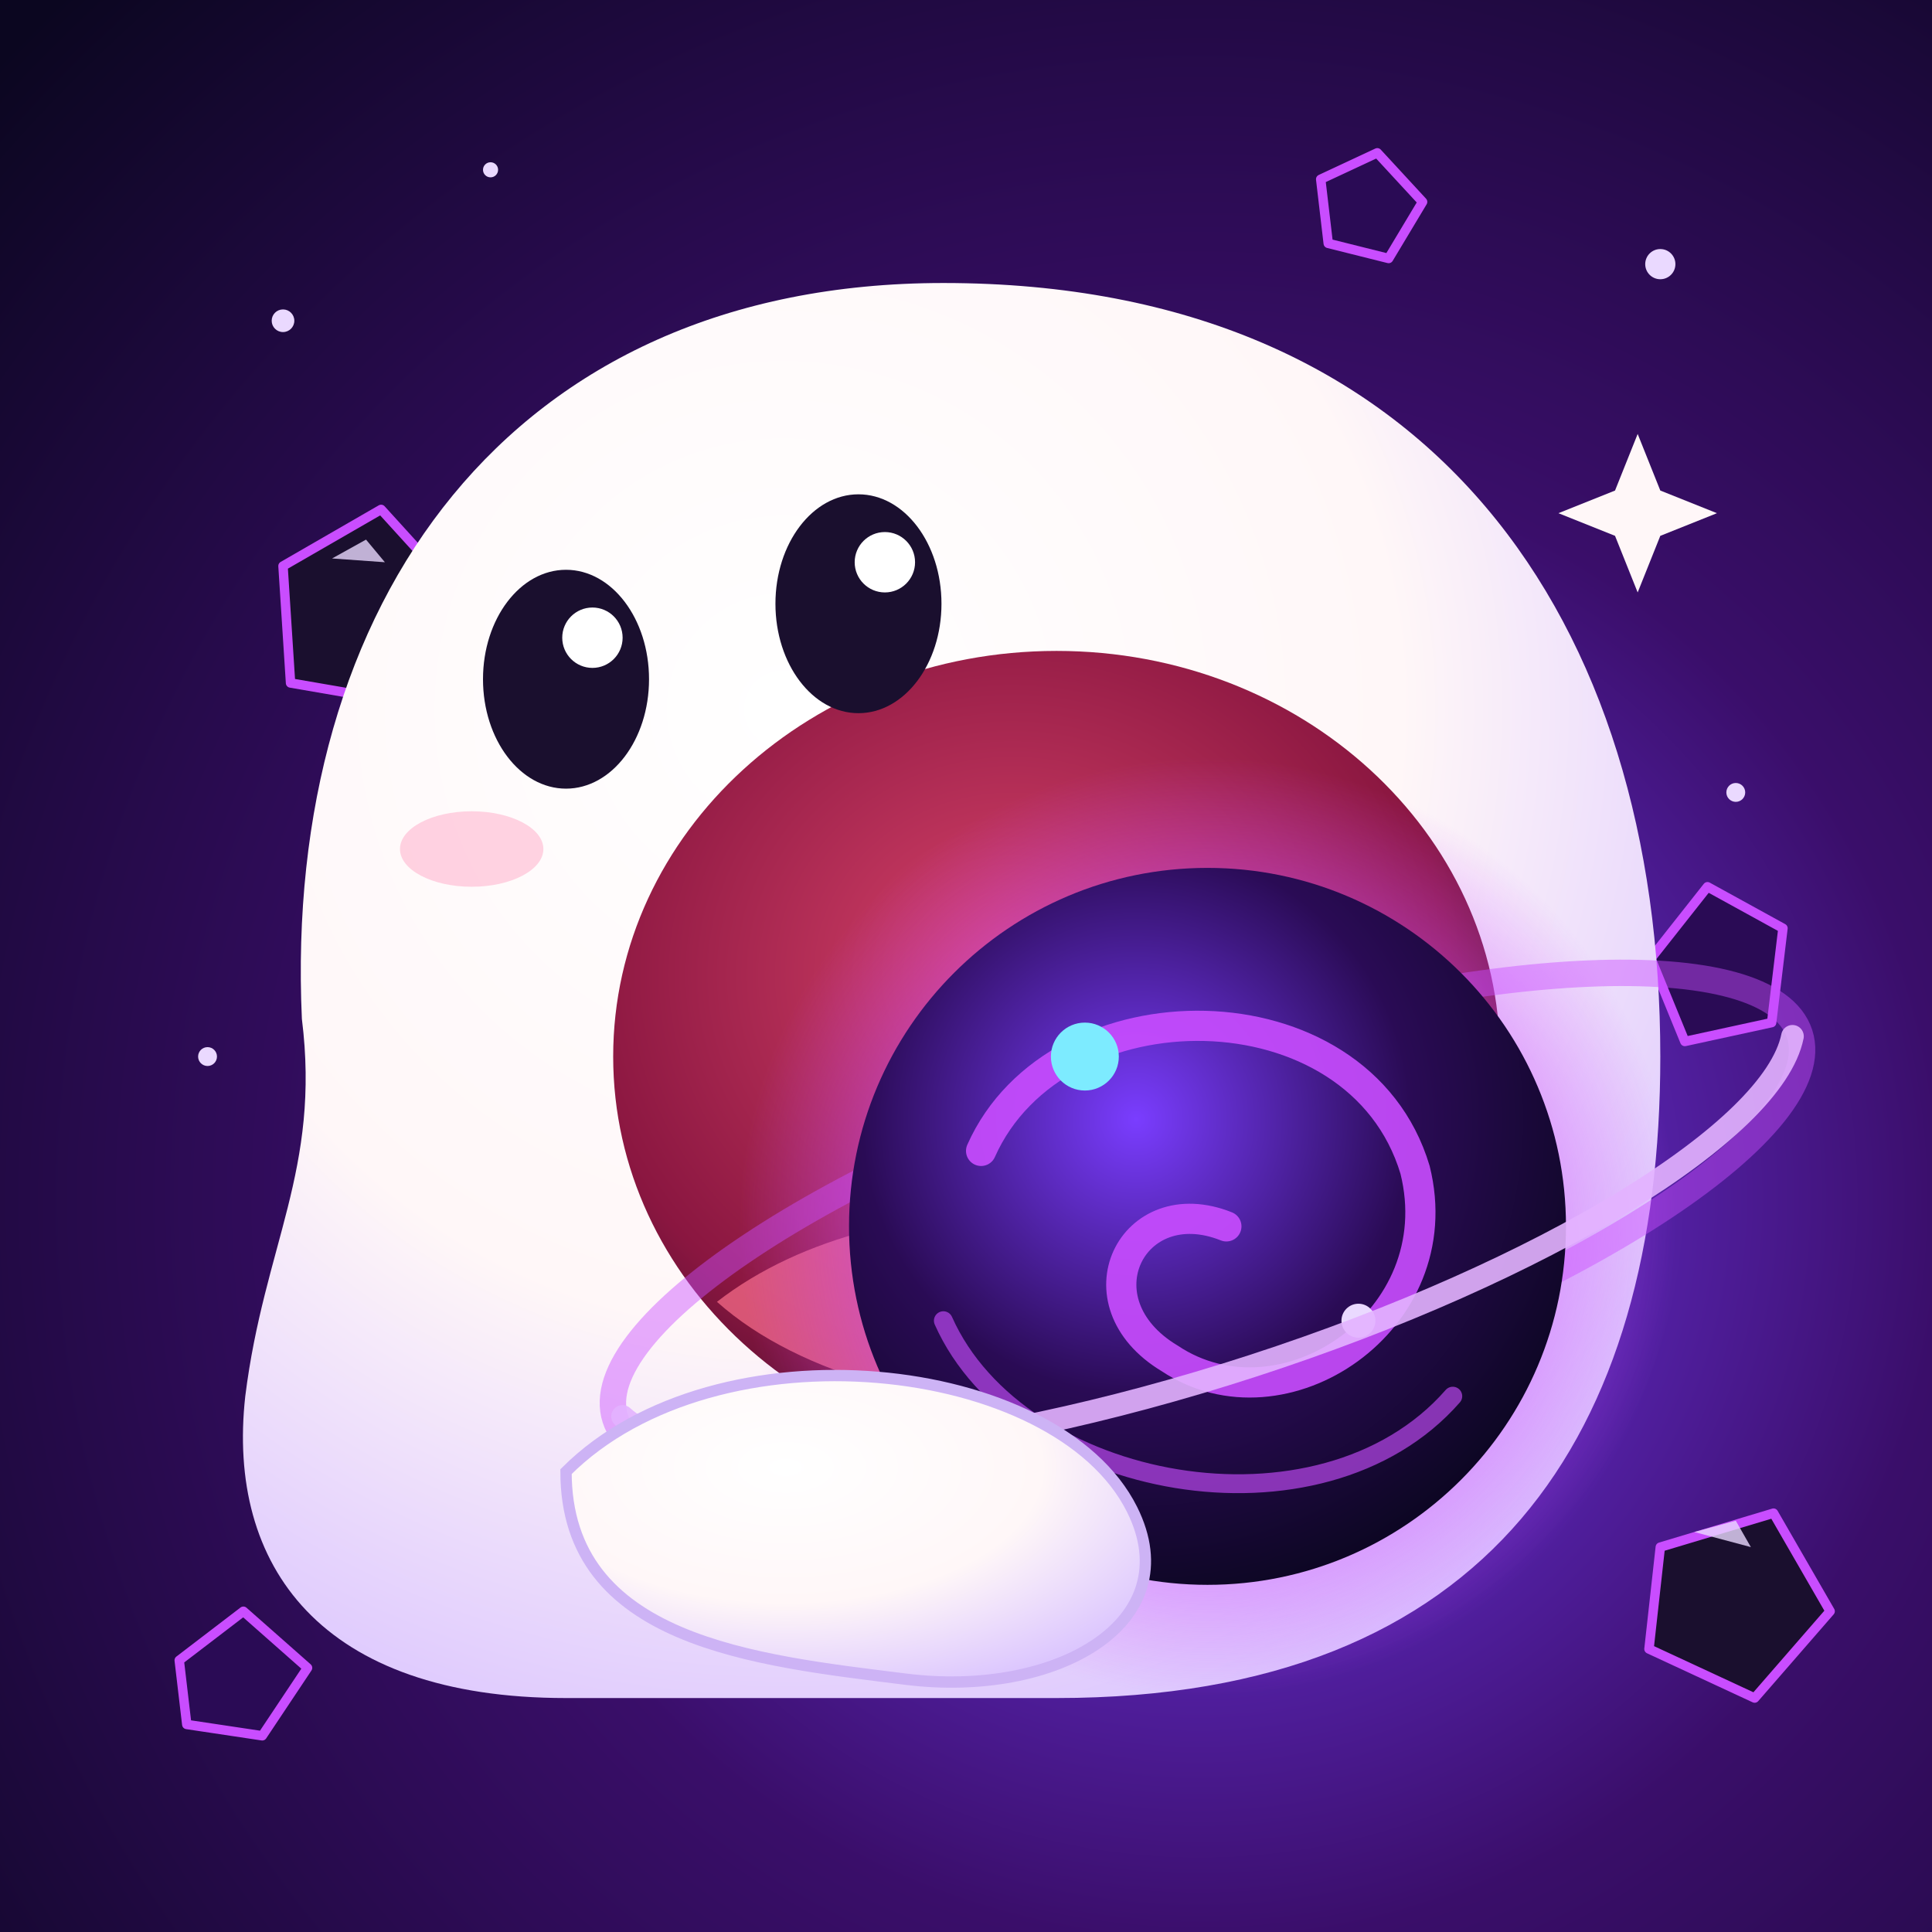
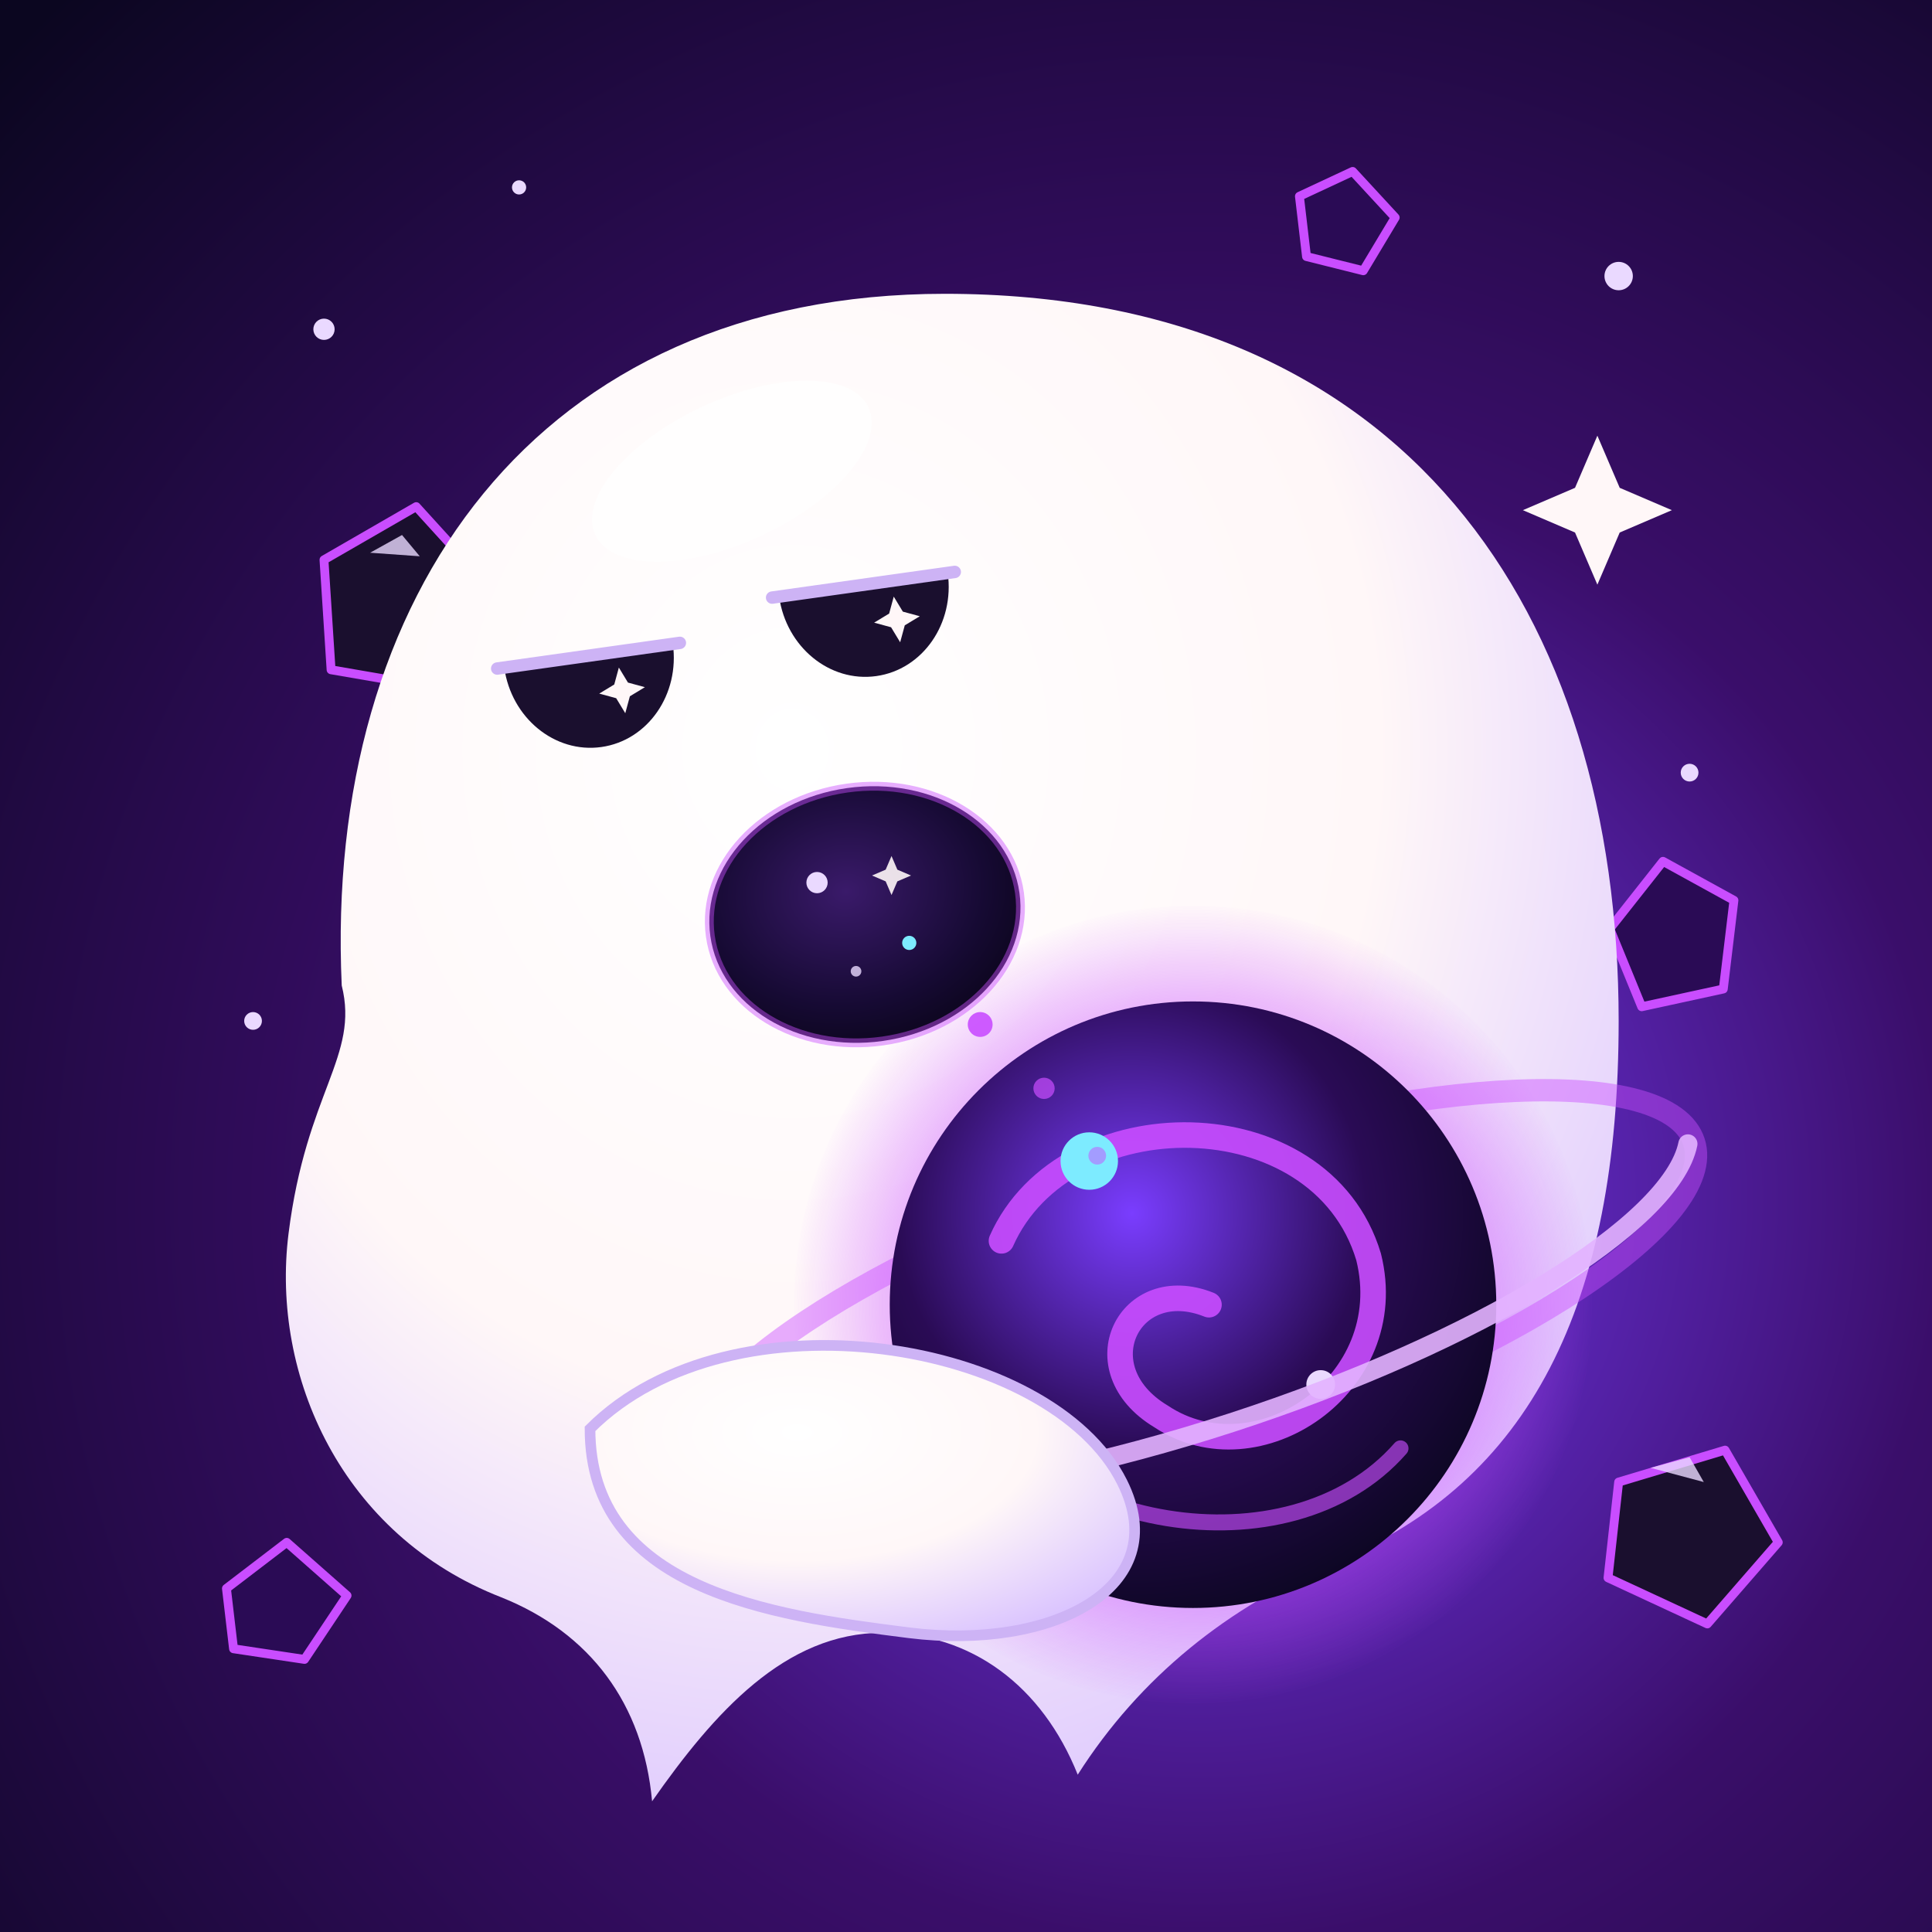
<svg xmlns="http://www.w3.org/2000/svg" viewBox="0 0 1024 1024">
  <defs>
    <radialGradient id="bg" cx="0.62" cy="0.62" r="0.85">
      <stop offset="0" stop-color="#7a3dff" />
      <stop offset=".45" stop-color="#3a0e6a" />
      <stop offset="1" stop-color="#0b0620" />
    </radialGradient>
    <radialGradient id="body" cx="0.38" cy="0.3" r="0.8">
      <stop offset="0" stop-color="#ffffff" />
      <stop offset=".55" stop-color="#fff7f8" />
      <stop offset="1" stop-color="#d9c2ff" />
    </radialGradient>
-     <radialGradient id="mouth" cx="0.45" cy="0.4" r="0.7">
-       <stop offset="0" stop-color="#d8436a" />
-       <stop offset=".7" stop-color="#8a1640" />
-       <stop offset="1" stop-color="#3a0e2a" />
+     <radialGradient id="void" cx="0.45" cy="0.4" r="0.75">
+       <stop offset="0" stop-color="#3a1a6a" />
+       <stop offset=".6" stop-color="#160a33" />
+       <stop offset="1" stop-color="#06030f" />
    </radialGradient>
    <radialGradient id="orb" cx="0.4" cy="0.35" r="0.7">
      <stop offset="0" stop-color="#7a3dff" />
      <stop offset=".55" stop-color="#2a0b55" />
      <stop offset="1" stop-color="#0b0620" />
    </radialGradient>
    <radialGradient id="halo" cx="0.5" cy="0.5" r="0.5">
      <stop offset=".55" stop-color="#c94dff" stop-opacity=".7" />
      <stop offset="1" stop-color="#c94dff" stop-opacity="0" />
    </radialGradient>
  </defs>
  <rect width="1024" height="1024" fill="url(#bg)" />
-   <g fill="#ead9ff">
-     <circle cx="150" cy="170" r="6" />
-     <circle cx="880" cy="140" r="8" />
-     <circle cx="920" cy="420" r="5" />
-     <circle cx="110" cy="560" r="5" />
-     <circle cx="260" cy="90" r="4" />
+   <g transform="translate(512 496) scale(.94) translate(-512 -512)">
+     <g fill="#ead9ff">
+       <circle cx="150" cy="170" r="6" />
+       <circle cx="880" cy="140" r="8" />
+       <circle cx="920" cy="420" r="5" />
+       <circle cx="110" cy="560" r="5" />
+       <circle cx="260" cy="90" r="4" />
+     </g>
+     <path d="M868 230 l12.6 29.4 29.4 12.6 -29.4 12.6 -12.6 29.4 -12.6 -29.4 -29.4 -12.6 29.4 -12.6z" fill="#fff7f8" opacity="1" />
+     <g stroke="#c94dff" stroke-width="5" stroke-linejoin="round">
+       <path d="M150 300 l52 -30 40 44 -30 58 -58 -10z" fill="#1a0f2e" />
+       <path d="M905 470 l40 22 -6 50 -46 10 -18 -44z" fill="#2a0b55" />
+       <path d="M880 820 l60 -18 30 52 -40 46 -56 -26z" fill="#1a0f2e" />
+       <path d="M95 880 l34 -26 34 30 -24 36 -40 -6z" fill="#2a0b55" />
+       <path d="M700 95 l30 -14 24 26 -18 30 -32 -8z" fill="#2a0b55" />
+     </g>
+     <g fill="#ead9ff" opacity=".8">
+       <path d="M176 296 l18 -10 10 12z" />
+       <path d="M898 812 l22 -6 8 14z" />
+     </g>
+     <path d="M500 150 C 760 150 880 330 880 560 C 880 720 830 820 720 865 C 660 890 610 930 575 985 C 555 935 515 905 465 905 C 410 905 370 950 335 1000 C 330 945 300 905 250 885 C 160 850 120 760 130 680 C 140 600 170 580 160 540 C 150 320 270 150 500 150 Z" fill="url(#body)" />
+     <ellipse cx="380" cy="250" rx="85" ry="40" transform="rotate(-25 380 250)" fill="#fff" opacity=".7" />
+     <g transform="translate(640 720) scale(.9) translate(-640 -650)">
+       <circle cx="640" cy="650" r="250" fill="url(#halo)" />
+       <ellipse cx="640" cy="650" rx="330" ry="92" transform="rotate(-18 640 650)" fill="none" stroke="#c94dff" stroke-width="14" opacity=".45" />
+       <circle cx="640" cy="650" r="190" fill="url(#orb)" />
+       <g fill="none" stroke="#c94dff" stroke-linecap="round" opacity=".9">
+         <path d="M520 610 C 560 520 720 520 750 620 C 770 700 680 760 620 720 C 570 690 600 630 650 650" stroke-width="16" />
+         <path d="M500 700 C 540 790 700 820 770 740" stroke-width="10" opacity=".7" />
+       </g>
+       <circle cx="575" cy="560" r="18" fill="#7debff" />
+       <circle cx="720" cy="700" r="9" fill="#ead9ff" />
+       <path d="M314 650 A 330 92 0 0 0 966 650" transform="rotate(-18 640 650)" fill="none" stroke="#e3b3ff" stroke-width="12" stroke-linecap="round" opacity=".9" />
+     </g>
+     <path d="M300 790 C 380 710 560 740 600 820 C 630 880 560 915 480 905 C 400 895 300 880 300 790 Z" fill="url(#body)" stroke="#cdb3f5" stroke-width="6" />
+     <g fill="#c94dff">
+       <circle cx="520" cy="562" r="7" opacity=".9" />
+       <circle cx="556" cy="598" r="6" opacity=".7" />
+       <circle cx="586" cy="636" r="5" opacity=".5" />
+     </g>
+     <ellipse cx="455" cy="500" rx="88" ry="72" transform="rotate(-8 455 500)" fill="url(#void)" />
+     <ellipse cx="455" cy="500" rx="88" ry="72" transform="rotate(-8 455 500)" fill="none" stroke="#c94dff" stroke-width="5" opacity=".45" />
+     <circle cx="428" cy="482" r="6" fill="#ead9ff" />
+     <circle cx="480" cy="516" r="4" fill="#7debff" />
+     <circle cx="450" cy="532" r="3" fill="#ead9ff" opacity=".8" />
+     <path d="M470 467 l3.3 7.7 7.7 3.3 -7.7 3.3 -3.3 7.7 -3.3 -7.7 -7.7 -3.3 7.7 -3.3z" fill="#fff7f8" opacity="0.9" />
+     <g transform="rotate(-8 300 360)">
+       <path d="M252 354 H348 A48 52 0 0 1 252 354 Z" fill="#1a0f2e" />
+       <path d="M248 354 H352" stroke="#cdb3f5" stroke-width="7" stroke-linecap="round" />
+       <path d="M316 363 l3.9 9.1 9.1 3.9 -9.1 3.9 -3.9 9.1 -3.9 -9.1 -9.1 -3.9 9.1 -3.9z" fill="#fff7f8" opacity="1" />
+     </g>
+     <g transform="rotate(-8 455 320)">
+       <path d="M407 314 H503 A48 52 0 0 1 407 314 Z" fill="#1a0f2e" />
+       <path d="M403 314 H507" stroke="#cdb3f5" stroke-width="7" stroke-linecap="round" />
+       <path d="M471 323 l3.9 9.1 9.1 3.9 -9.1 3.9 -3.9 9.1 -3.9 -9.1 -9.1 -3.9 9.1 -3.9z" fill="#fff7f8" opacity="1" />
+     </g>
  </g>
-   <path d="M868 230 l12 30 30 12 -30 12 -12 30 -12 -30 -30 -12 30 -12z" fill="#fff7f8" />
-   <g stroke="#c94dff" stroke-width="5" stroke-linejoin="round">
-     <path d="M150 300 l52 -30 40 44 -30 58 -58 -10z" fill="#1a0f2e" />
-     <path d="M905 470 l40 22 -6 50 -46 10 -18 -44z" fill="#2a0b55" />
-     <path d="M880 820 l60 -18 30 52 -40 46 -56 -26z" fill="#1a0f2e" />
-     <path d="M95 880 l34 -26 34 30 -24 36 -40 -6z" fill="#2a0b55" />
-     <path d="M700 95 l30 -14 24 26 -18 30 -32 -8z" fill="#2a0b55" />
-   </g>
-   <g fill="#ead9ff" opacity=".8">
-     <path d="M176 296 l18 -10 10 12z" />
-     <path d="M898 812 l22 -6 8 14z" />
-   </g>
-   <path d="M500 150 C 760 150 880 330 880 560 C 880 760 790 900 560 900 L 300 900 C 170 900 120 830 130 740 C 140 660 170 620 160 540 C 150 320 270 150 500 150 Z" fill="url(#body)" />
-   <ellipse cx="560" cy="560" rx="235" ry="215" fill="url(#mouth)" />
-   <path d="M380 690 C 470 620 640 630 740 700 C 680 760 470 770 380 690 Z" fill="#e8607f" opacity=".85" />
-   <circle cx="640" cy="650" r="250" fill="url(#halo)" />
-   <ellipse cx="640" cy="650" rx="330" ry="92" transform="rotate(-18 640 650)" fill="none" stroke="#c94dff" stroke-width="14" opacity=".45" />
-   <circle cx="640" cy="650" r="190" fill="url(#orb)" />
-   <g fill="none" stroke="#c94dff" stroke-linecap="round" opacity=".9">
-     <path d="M520 610 C 560 520 720 520 750 620 C 770 700 680 760 620 720 C 570 690 600 630 650 650" stroke-width="16" />
-     <path d="M500 700 C 540 790 700 820 770 740" stroke-width="10" opacity=".7" />
-   </g>
-   <circle cx="575" cy="560" r="18" fill="#7debff" />
-   <circle cx="720" cy="700" r="9" fill="#ead9ff" />
-   <path d="M314 650 A 330 92 0 0 0 966 650" transform="rotate(-18 640 650)" fill="none" stroke="#e3b3ff" stroke-width="12" stroke-linecap="round" opacity=".9" />
-   <path d="M300 780 C 380 700 560 720 600 800 C 630 860 560 900 480 890 C 400 880 300 870 300 780 Z" fill="url(#body)" stroke="#cdb3f5" stroke-width="6" />
-   <ellipse cx="300" cy="360" rx="44" ry="58" fill="#1a0f2e" />
-   <ellipse cx="455" cy="320" rx="44" ry="58" fill="#1a0f2e" />
-   <circle cx="314" cy="338" r="16" fill="#fff" />
-   <circle cx="469" cy="298" r="16" fill="#fff" />
-   <ellipse cx="250" cy="450" rx="38" ry="20" fill="#ff9fc0" opacity=".45" />
</svg>
